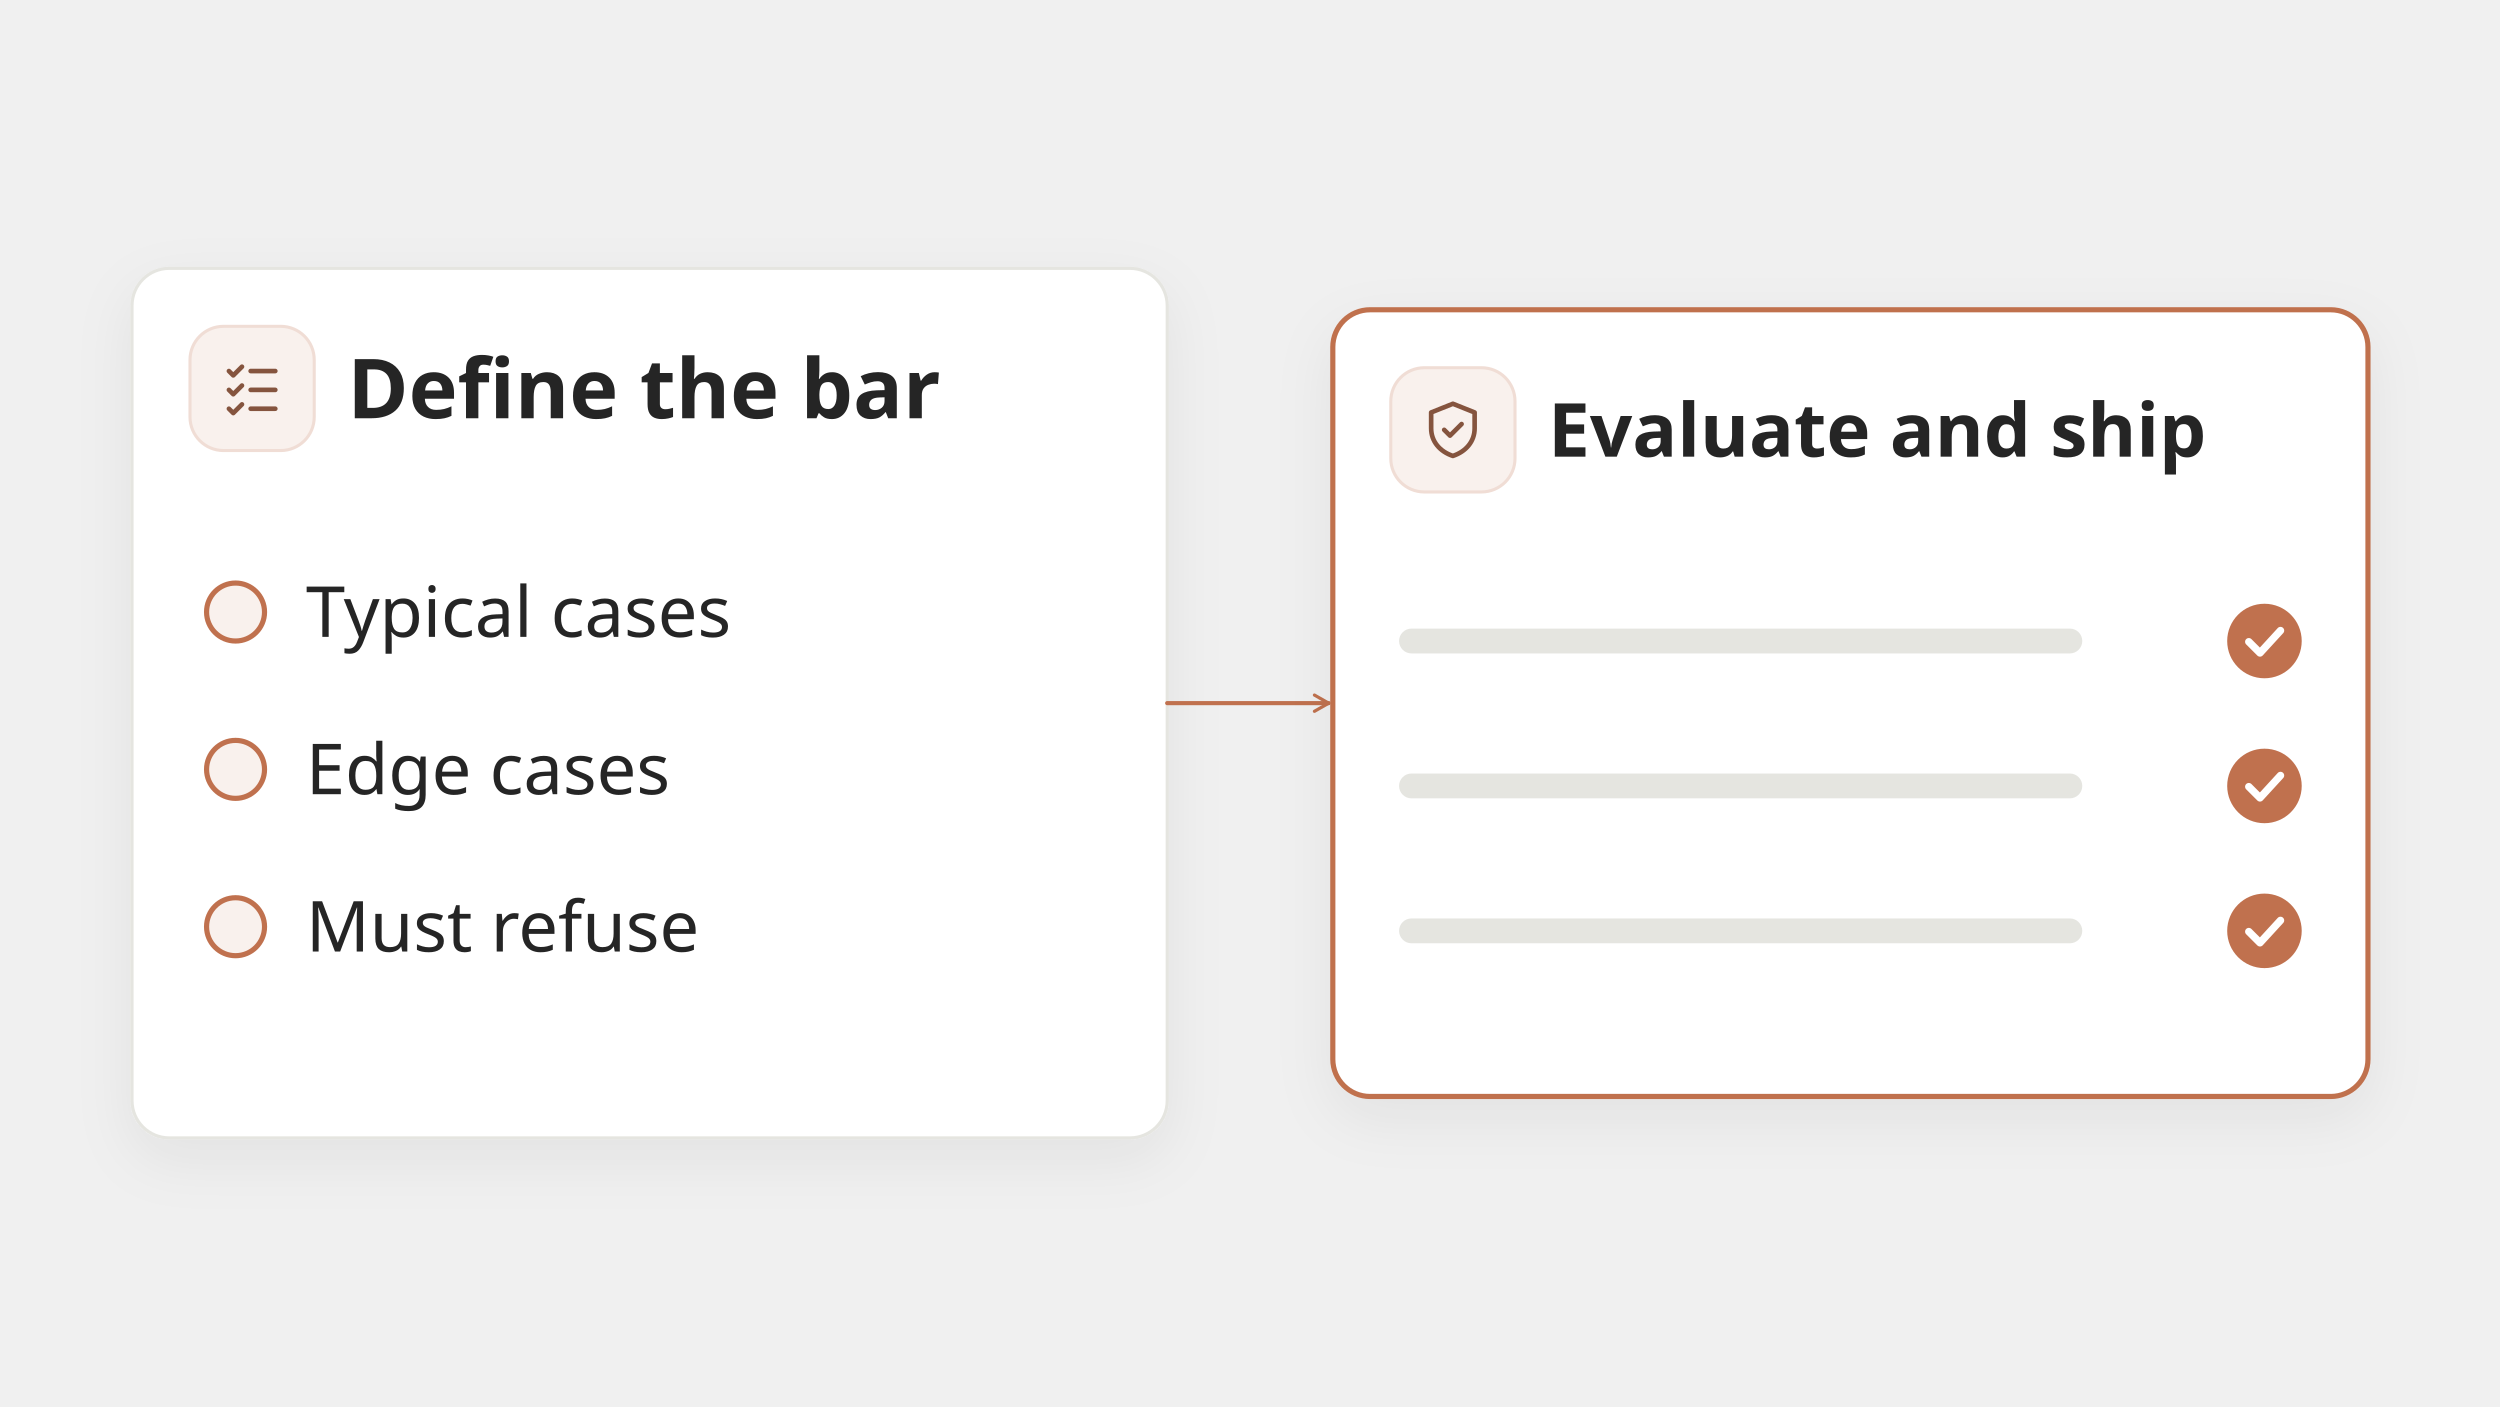
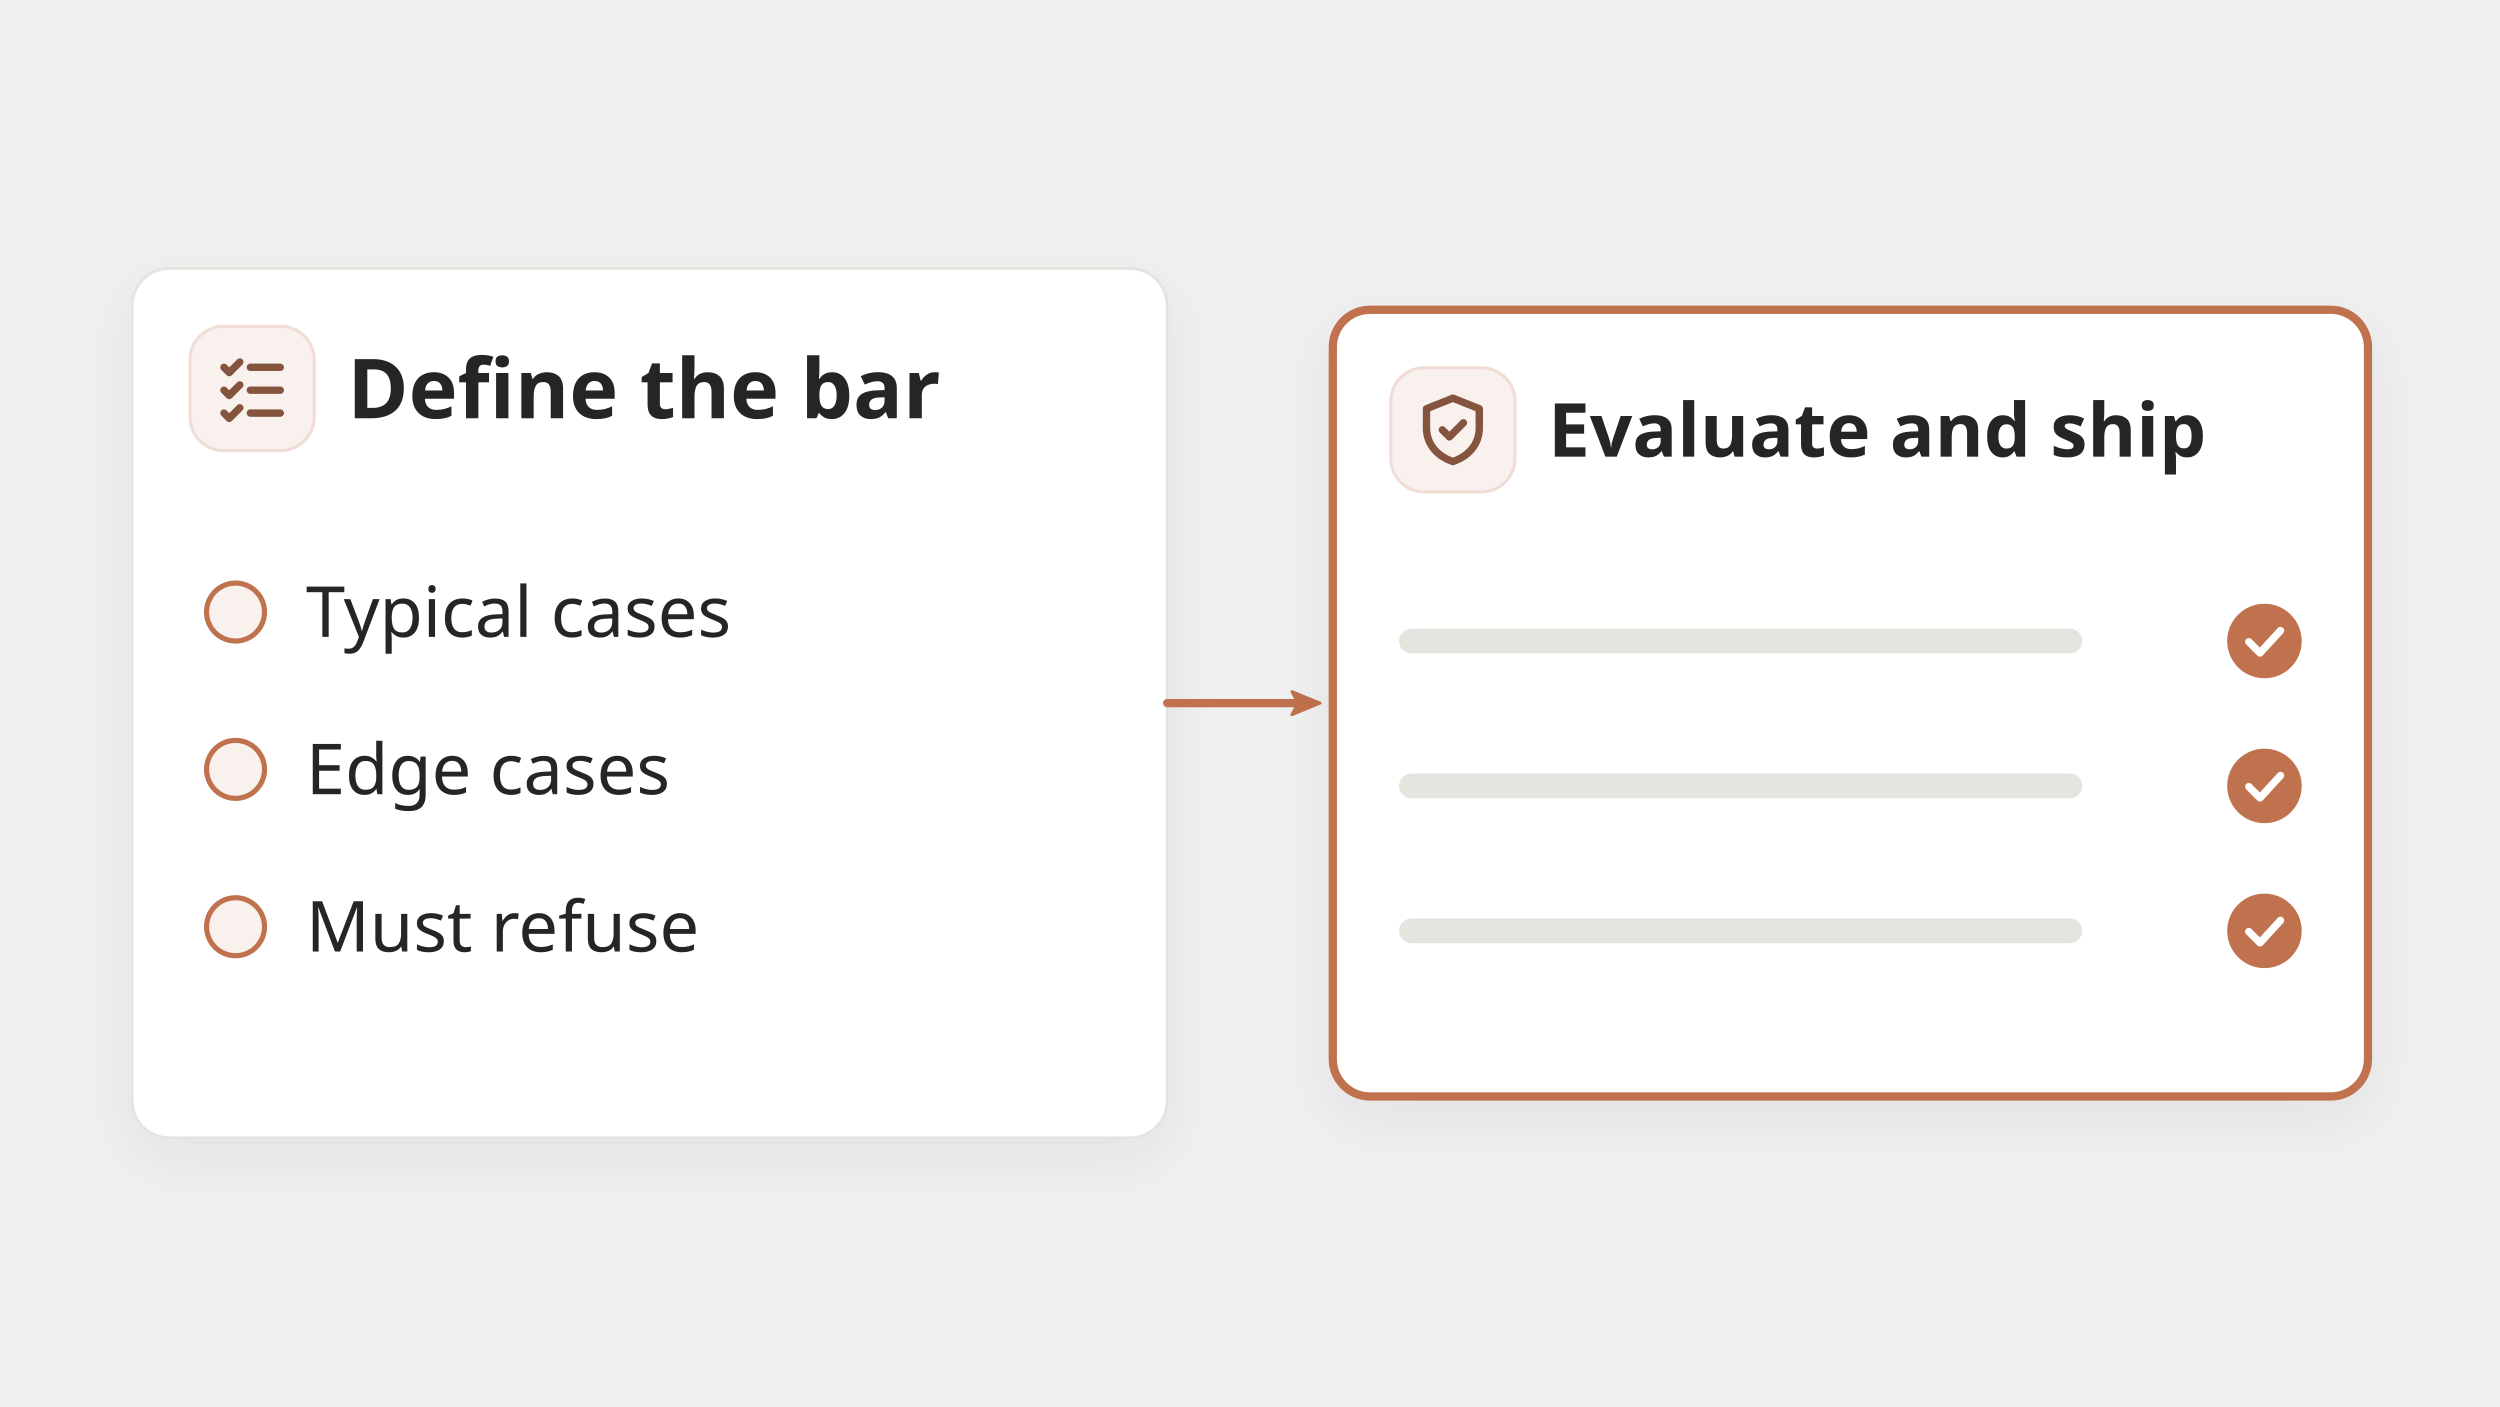
<svg xmlns="http://www.w3.org/2000/svg" viewBox="0 0 1280 720" width="1280" height="720">
  <defs>
    <filter id="sh" x="-20%" y="-20%" width="140%" height="160%">
      <feDropShadow dx="0" dy="1" stdDeviation="1" flood-color="#252525" flood-opacity="0.05" />
      <feDropShadow dx="0" dy="10" stdDeviation="14" flood-color="#252525" flood-opacity="0.06" />
    </filter>
    <marker id="hn" viewBox="0 0 10 10" refX="8" refY="5" markerWidth="7" markerHeight="7" markerUnits="userSpaceOnUse" orient="auto" overflow="visible">
-       <path d="M1 1L8 5 1 9" fill="none" stroke="#5c5f5c" stroke-width="1.6" stroke-linecap="round" stroke-linejoin="round" transform="scale(1.4) translate(-2.3 -1.4)" />
+       <path d="M1 1L8 5 1 9" fill="none" stroke="#5c5f5c" stroke-width="1.9" stroke-linecap="round" stroke-linejoin="round" transform="scale(3) translate(-5.333 -3.333)" />
    </marker>
    <marker id="ha" viewBox="0 0 10 10" refX="8" refY="5" markerWidth="7" markerHeight="7" markerUnits="userSpaceOnUse" orient="auto" overflow="visible">
-       <path d="M1 1L8 5 1 9" fill="none" stroke="#c0714e" stroke-width="1.6" stroke-linecap="round" stroke-linejoin="round" transform="scale(1.4) translate(-2.3 -1.4)" />
+       <path d="M1 1L8 5 1 9" fill="none" stroke="#c0714e" stroke-width="1.9" stroke-linecap="round" stroke-linejoin="round" transform="scale(3) translate(-5.333 -3.333)" />
    </marker>
  </defs>
  <g transform="translate(640 360) scale(1.06) translate(-640 -360)">
    <rect x="100" y="150" width="500" height="420" rx="18" fill="#ffffff" stroke="#e5e5e0" stroke-width="1.5" filter="url(#sh)" />
    <rect x="128" y="178" width="60" height="60" rx="16.2" fill="#f9f1ed" stroke="#f0ddd5" stroke-width="1.5" />
-     <g transform="translate(141.2 191.2) scale(1.4)" fill="none" stroke="#85543e" stroke-width="1.6" stroke-linecap="round" stroke-linejoin="round" color="#85543e">
+     <g transform="translate(137.6 187.6) scale(1.7)" fill="none" stroke="#85543e" stroke-width="2.1" stroke-linecap="round" stroke-linejoin="round" color="#85543e">
      <path d="M4 6l1.5 1.5 3-3M4 12.5l1.5 1.5 3-3M4 19l1.5 1.5 3-3M11.5 6H20M11.5 12.5H20M11.5 19H20" />
    </g>
    <text x="204" y="222.4" font-family="Montserrat, system-ui, sans-serif" font-size="40" font-weight="600" fill="#252525" text-anchor="start">Define the bar</text>
    <circle cx="150" cy="316" r="14" fill="#f9f1ed" stroke="#c0714e" stroke-width="2.5" />
    <text x="184" y="328" font-family="Montserrat, system-ui, sans-serif" font-size="34" font-weight="500" fill="#252525" text-anchor="start">Typical cases</text>
    <circle cx="150" cy="392" r="14" fill="#f9f1ed" stroke="#c0714e" stroke-width="2.5" />
    <text x="184" y="404" font-family="Montserrat, system-ui, sans-serif" font-size="34" font-weight="500" fill="#252525" text-anchor="start">Edge cases</text>
    <circle cx="150" cy="468" r="14" fill="#f9f1ed" stroke="#c0714e" stroke-width="2.5" />
    <text x="184" y="480" font-family="Montserrat, system-ui, sans-serif" font-size="34" font-weight="500" fill="#252525" text-anchor="start">Must refuse</text>
-     <path d="M600 360C640 360 640 360 678 360" fill="none" stroke="#c0714e" stroke-width="2" stroke-linecap="round" stroke-linejoin="round" marker-end="url(#ha)" />
-     <rect x="680" y="170" width="500" height="380" rx="18" fill="#ffffff" stroke="#c0714e" stroke-width="2.5" filter="url(#sh)" />
+     <path d="M600 360C633.76 360 639.03 360 662.69 360" fill="none" stroke="#c0714e" stroke-width="4" stroke-linecap="round" stroke-linejoin="round" />
+     <path d="M673.83 360L660.23 365.6L663.22 360L660.23 354.4Z" fill="#c0714e" stroke="#c0714e" stroke-width="1.4" stroke-linejoin="round" />
+     <rect x="680" y="170" width="500" height="380" rx="18" fill="#ffffff" stroke="#c0714e" stroke-width="4" filter="url(#sh)" />
    <rect x="708" y="198" width="60" height="60" rx="16.2" fill="#f9f1ed" stroke="#f0ddd5" stroke-width="1.5" />
-     <g transform="translate(721.2 211.2) scale(1.4)" fill="none" stroke="#85543e" stroke-width="1.6" stroke-linecap="round" stroke-linejoin="round" color="#85543e">
+     <g transform="translate(717.6 207.6) scale(1.7)" fill="none" stroke="#85543e" stroke-width="2.1" stroke-linecap="round" stroke-linejoin="round" color="#85543e">
      <path d="M12 3l7.5 3v5.5c0 4.5-3 8-7.5 9.5-4.5-1.5-7.5-5-7.5-9.5V6z" />
      <path d="M9 12l2 2 4-4" />
    </g>
    <text x="784" y="240.96" font-family="Montserrat, system-ui, sans-serif" font-size="36" font-weight="600" fill="#252525" text-anchor="start">Evaluate and ship</text>
    <rect x="712" y="324" width="330" height="12" rx="6" fill="#e5e5e0" />
    <circle cx="1130" cy="330" r="18" fill="#c0714e" />
    <path d="M1122.44 330.36l5.4 5.4 9.9-10.8" fill="none" stroke="#ffffff" stroke-width="3.6" stroke-linecap="round" stroke-linejoin="round" />
    <rect x="712" y="394" width="330" height="12" rx="6" fill="#e5e5e0" />
    <circle cx="1130" cy="400" r="18" fill="#c0714e" />
    <path d="M1122.44 400.36l5.4 5.4 9.9-10.8" fill="none" stroke="#ffffff" stroke-width="3.6" stroke-linecap="round" stroke-linejoin="round" />
    <rect x="712" y="464" width="330" height="12" rx="6" fill="#e5e5e0" />
    <circle cx="1130" cy="470" r="18" fill="#c0714e" />
    <path d="M1122.44 470.36l5.4 5.4 9.9-10.8" fill="none" stroke="#ffffff" stroke-width="3.6" stroke-linecap="round" stroke-linejoin="round" />
  </g>
</svg>
